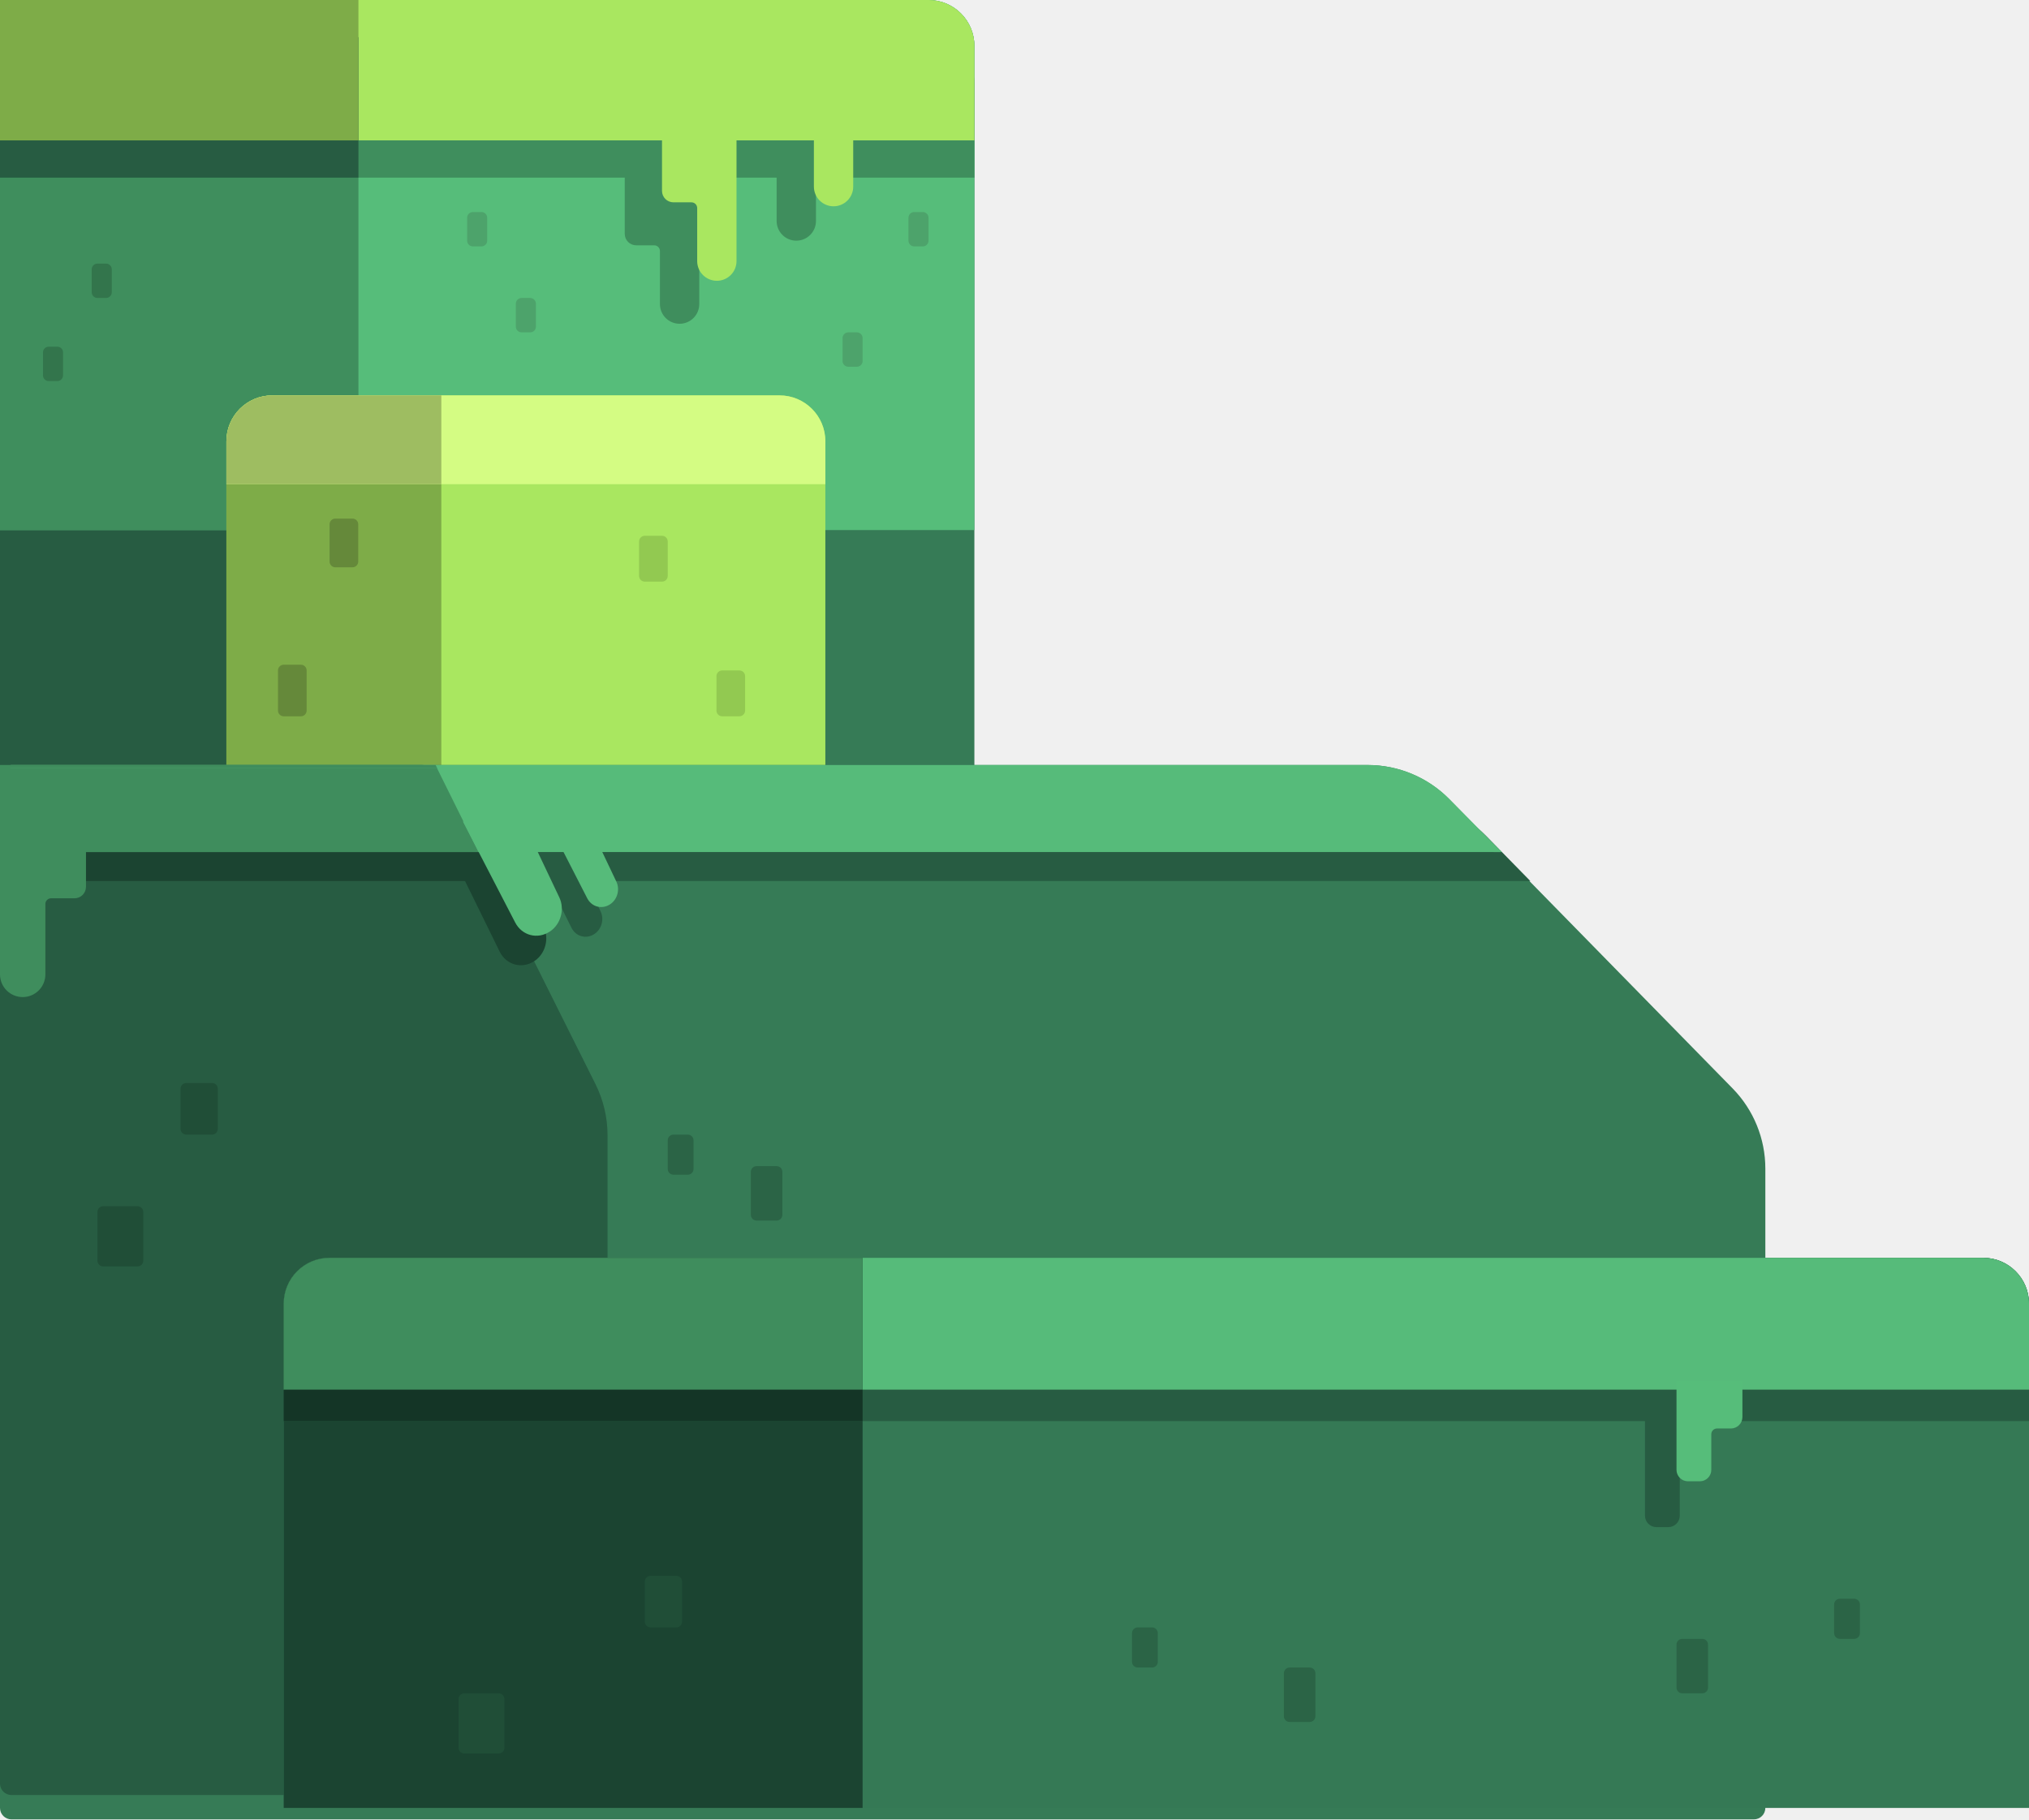
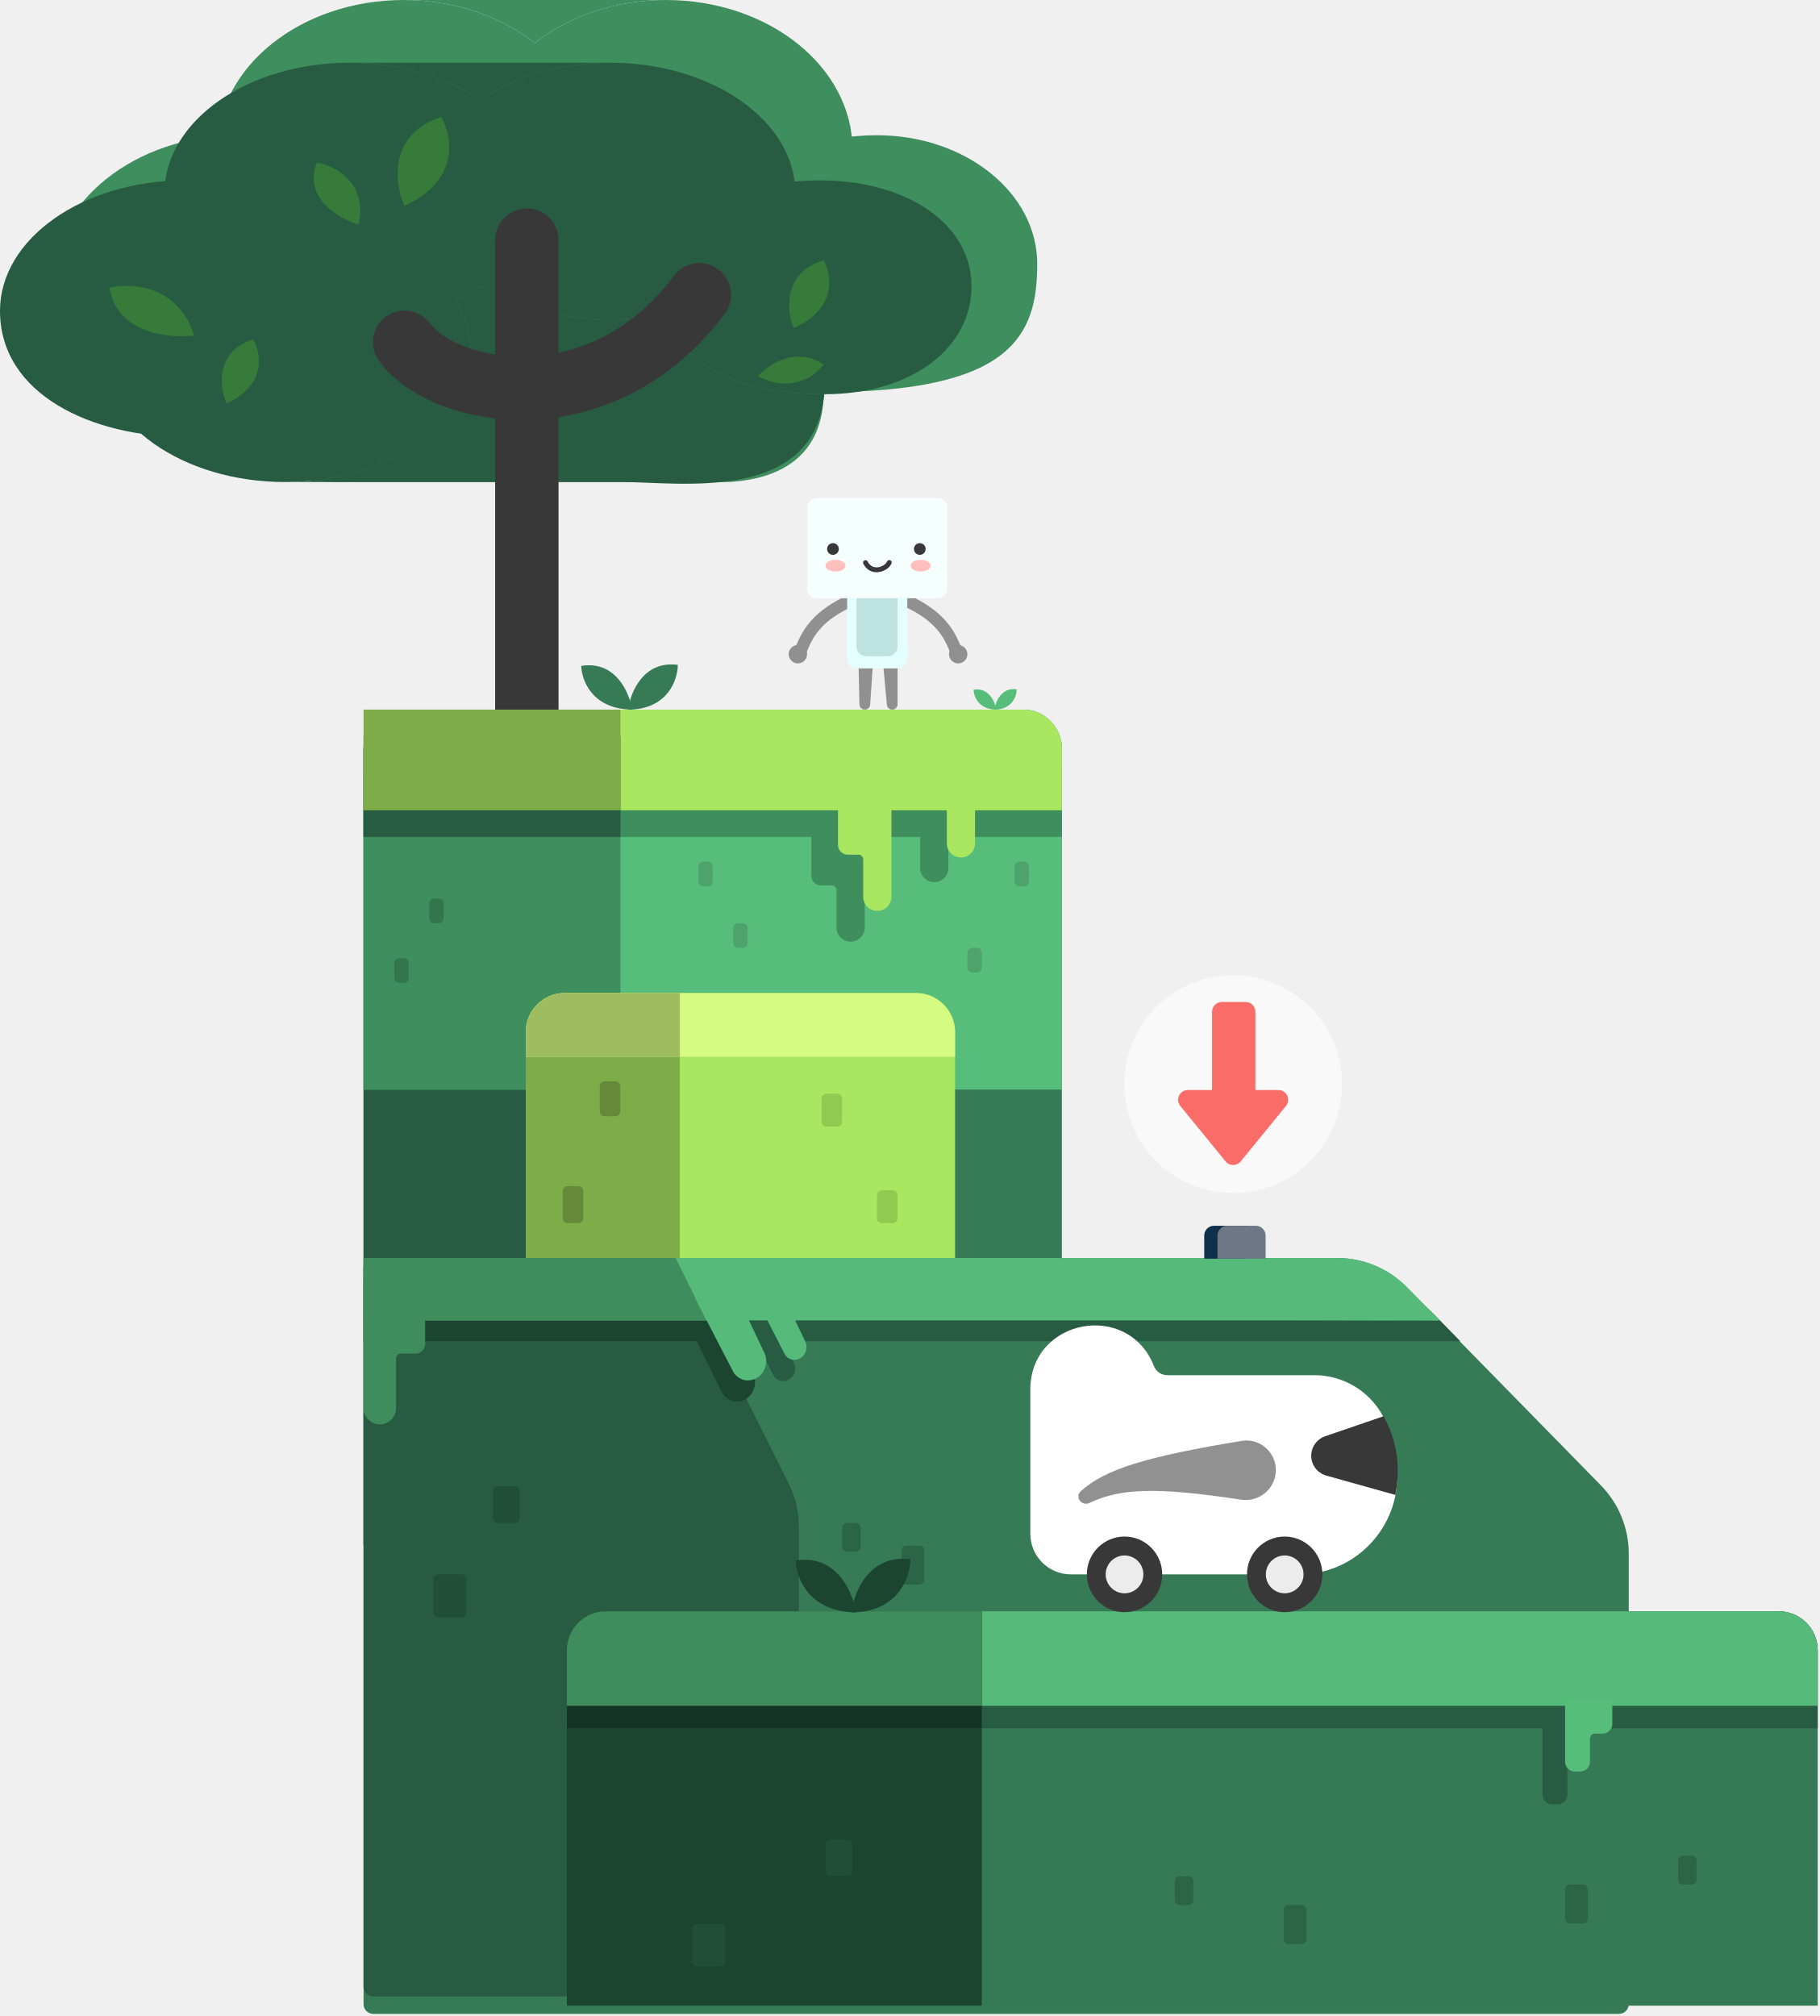
- <svg xmlns="http://www.w3.org/2000/svg" width="708" height="635" viewBox="0 0 708 635" fill="none">
-   <path d="M0 16C0 7.163 7.163 0 16 0H324C332.837 0 340 7.163 340 16V407H0V16Z" fill="#367B56" />
-   <path d="M0 16C0 7.163 7.163 0 16 0H125.074V407H0V16Z" fill="#275C42" />
-   <path d="M0 16C0 7.163 7.163 0 16 0H324C332.837 0 340 7.163 340 16V185H0V16Z" fill="#56BD7A" />
-   <path d="M0 16C0 7.163 7.163 0 16 0H125.074V185H0V16Z" fill="#3F8E5D" />
-   <rect x="317" y="74" width="7" height="12" rx="2" fill="#4DA36B" />
-   <rect x="294" y="116" width="7" height="12" rx="2" fill="#4DA36B" />
-   <rect x="180" y="104" width="7" height="12" rx="2" fill="#4DA36B" />
-   <rect x="32" y="92" width="7" height="12" rx="2" fill="#33754C" />
-   <rect x="15" y="121" width="7" height="12" rx="2" fill="#33754C" />
-   <rect x="163" y="74" width="7" height="12" rx="2" fill="#4DA36B" />
-   <path d="M244 106.139V43.5H218V81.618C218 83.828 219.791 85.618 222 85.618H228.278C229.382 85.618 230.278 86.514 230.278 87.618V106.139C230.278 109.928 233.35 113 237.139 113C240.928 113 244 109.928 244 106.139Z" fill="#3F8E5D" />
-   <path d="M271 77.139V32H292V52.618C292 54.828 290.209 56.618 288 56.618H286.722C285.618 56.618 284.722 57.514 284.722 58.618V77.139C284.722 80.928 281.65 84 277.861 84C274.072 84 271 80.928 271 77.139Z" fill="#3F8E5D" />
-   <path d="M0 29C0 20.163 7.163 13 16 13H324C332.837 13 340 20.163 340 29V62H0V29Z" fill="#3F8E5D" />
-   <path d="M257 91.139V46H231V66.618C231 68.828 232.791 70.618 235 70.618H241.278C242.382 70.618 243.278 71.514 243.278 72.618V91.139C243.278 94.928 246.35 98 250.139 98C253.928 98 257 94.928 257 91.139Z" fill="#A9E760" />
-   <path d="M284 65.139V20H310V40.618C310 42.828 308.209 44.618 306 44.618H299.722C298.618 44.618 297.722 45.514 297.722 46.618V65.139C297.722 68.928 294.65 72 290.861 72C287.072 72 284 68.928 284 65.139Z" fill="#A9E760" />
-   <path d="M0 16C0 7.163 7.163 0 16 0H324C332.837 0 340 7.163 340 16V49H0V16Z" fill="#A9E760" />
-   <path d="M0 13H125.074V62H0V13Z" fill="#275C42" />
-   <path d="M0 0H125.074V49H0V0Z" fill="#7EAC48" />
-   <path d="M79 154C79 145.163 86.163 138 95 138H272C280.837 138 288 145.163 288 154V499H79V154Z" fill="#A9E760" />
-   <path d="M79 154C79 145.163 86.163 138 95 138H154V499H79V154Z" fill="#7EAC48" />
-   <path d="M79 154C79 145.163 86.163 138 95 138H272C280.837 138 288 145.163 288 154V169H79V154Z" fill="#D4FC83" />
-   <path d="M79 154C79 145.163 86.163 138 95 138H154V169H79V154Z" fill="#9EBD61" />
-   <rect x="97" y="232" width="10" height="18" rx="2" fill="#65893A" />
-   <rect x="250" y="234" width="10" height="16" rx="2" fill="#92C951" />
-   <rect x="115" y="181" width="10" height="17" rx="2" fill="#65893A" />
-   <rect x="223" y="187" width="10" height="16" rx="2" fill="#92C951" />
-   <path d="M0 271C0 268.791 1.791 267 4 267H477.189C487.941 267 498.24 271.328 505.764 279.009L604.574 379.877C611.898 387.353 616 397.402 616 407.868V631C616 633.209 614.209 635 612 635H4C1.791 635 0 633.209 0 631V271Z" fill="#367B56" />
-   <path d="M0 271C0 268.791 1.791 267 4 267H147.205C150.237 267 153.007 268.713 154.362 271.425L207.784 378.372C210.557 383.923 212 390.042 212 396.247V622.5C212 624.709 210.209 626.5 208 626.5H4C1.791 626.5 0 624.709 0 622.5V271Z" fill="#275C42" />
-   <rect x="63" y="378" width="13" height="18" rx="2" fill="#204E37" />
-   <rect x="34" y="421" width="16" height="21" rx="2" fill="#204E37" />
-   <rect x="233" y="396" width="9" height="14" rx="2" fill="#2B6446" />
-   <rect x="262" y="407" width="11" height="19" rx="2" fill="#2B6446" />
-   <path d="M174.347 332.116L151.5 285.563L171.775 291.228C174.048 291.863 175.932 293.515 176.978 295.791L189.798 323.701C191.68 327.798 190.224 332.952 186.484 335.428C182.136 338.306 176.651 336.809 174.347 332.116Z" fill="#1B4431" />
-   <path d="M0 278.25H156.736L172 307.5H0V278.25Z" fill="#1B4431" />
-   <path d="M176 282.271C176 280.053 177.803 278.259 180.02 278.271L490.309 279.852C500.99 279.907 511.206 284.231 518.68 291.861L534 307.5H180C177.791 307.5 176 305.709 176 303.5V282.271Z" fill="#275C42" />
-   <path d="M199.412 323.815L184 292.875L198.5 294.563L209.601 318.165C210.879 320.881 209.921 324.325 207.429 325.974C204.563 327.871 200.947 326.898 199.412 323.815Z" fill="#275C42" />
-   <path d="M0 271C0 268.791 1.791 267 4 267H477.286C487.981 267 498.23 271.283 505.745 278.892L524 297.375L3.991 296.259C1.786 296.254 0 294.464 0 292.259V271Z" fill="#56BB7A" />
-   <path d="M0 267H152L166.803 296.25H0V267Z" fill="#3F8D5D" />
-   <path d="M0 272.125C0 269.916 1.791 268.125 4 268.125H477.727C488.161 268.125 498.181 272.201 505.651 279.485L524 297.375H4C1.791 297.375 0 295.584 0 293.375V272.125Z" fill="#56BB7A" />
-   <path d="M0 268.125H152.5L167 297.375H0V268.125Z" fill="#3F8D5D" />
-   <path d="M0 340.083V296H30V309.522C30 311.731 28.209 313.522 26 313.522H17.833C16.729 313.522 15.833 314.417 15.833 315.522V340.083C15.833 344.456 12.289 348 7.917 348C3.544 348 0 344.456 0 340.083Z" fill="#3F8D5D" />
-   <path d="M179.767 321.965L161.5 286.688L182.332 292.543C184.565 293.171 186.421 294.78 187.475 297L195.172 313.222C197.132 317.352 195.68 322.603 191.884 325.116C187.576 327.967 182.143 326.555 179.767 321.965Z" fill="#56BB7A" />
-   <path d="M204.897 313.499L192.24 288.795L209.63 296.257L215.088 307.741C216.385 310.47 215.426 313.943 212.916 315.604C210.061 317.494 206.459 316.549 204.897 313.499Z" fill="#56BB7A" />
-   <path d="M99 455C99 446.163 106.163 439 115 439H692C700.837 439 708 446.163 708 455V631H99V455Z" fill="#357955" />
-   <path d="M99 455C99 446.163 106.163 439 115 439H301V631H99V455Z" fill="#1B4431" />
-   <path d="M574 529L574 470H597V482.57C597 484.779 595.209 486.57 593 486.57H588.139C587.034 486.57 586.139 487.465 586.139 488.57L586.139 529C586.139 531.209 584.348 533 582.139 533H578C575.791 533 574 531.209 574 529Z" fill="#275C42" />
-   <path d="M99 455C99 446.163 106.163 439 115 439H692C700.837 439 708 446.163 708 455V496H99V455Z" fill="#275C42" />
-   <path d="M99 455C99 446.163 106.163 439 115 439H692C700.837 439 708 446.163 708 455V485H99V455Z" fill="#56BB7A" />
-   <path d="M99 455C99 446.163 106.163 439 115 439H301V496H99V455Z" fill="#143526" />
-   <path d="M99 455C99 446.163 106.163 439 115 439H301V485H99V455Z" fill="#3F8D5D" />
-   <path d="M585 513V482H608V494.57C608 496.779 606.209 498.57 604 498.57H599.139C598.034 498.57 597.139 499.465 597.139 500.57V513C597.139 515.209 595.348 517 593.139 517H589C586.791 517 585 515.209 585 513Z" fill="#56BD7A" />
-   <rect x="225" y="550" width="13" height="18" rx="2" fill="#204E37" />
-   <rect x="160" y="591" width="16" height="21" rx="2" fill="#204E37" />
-   <rect x="395" y="568" width="9" height="14" rx="2" fill="#2B6446" />
-   <rect x="448" y="582" width="11" height="19" rx="2" fill="#2B6446" />
-   <rect width="9" height="14" rx="2" transform="matrix(-1 0 0 1 649 558)" fill="#2B6446" />
-   <rect width="11" height="19" rx="2" transform="matrix(-1 0 0 1 596 572)" fill="#2B6446" />
+ <svg xmlns="http://www.w3.org/2000/svg" width="613" height="679" viewBox="0 0 613 679" fill="none">
+   <path d="M143.074 96.052C143.074 161.188 17.295 161.188 17.295 96.052C17.295 68.159 45.452 45.547 80.185 45.547C114.918 45.547 143.074 68.159 143.074 96.052Z" fill="#3F8E5D" />
+   <path d="M349.352 88.889C349.352 112.827 341.051 132.079 277.407 132.079C247.048 132.079 247.905 115.742 244.028 97.146C239.017 73.106 256.135 45.547 295.382 45.547C325.189 45.547 349.352 64.952 349.352 88.889Z" fill="#3F8E5D" />
+   <path d="M287.149 50.505C287.149 76.144 267.662 91.691 244.028 97.146C222.237 102.176 196.921 98.626 180.105 86.497C168.825 78.36 161.369 66.363 161.369 50.505C161.369 36.423 168.546 23.687 180.122 14.527C191.476 5.544 207.061 0 224.259 0C258.992 0 287.149 22.612 287.149 50.505Z" fill="#3F8E5D" />
+   <path d="M198.875 50.505C198.875 64.594 191.691 77.336 180.105 86.497C177.562 88.507 174.808 90.344 171.872 91.986C161.694 97.675 149.325 101.011 135.985 101.011C101.252 101.011 73.095 78.399 73.095 50.505C73.095 22.612 101.252 0 135.985 0C153.183 0 168.768 5.544 180.122 14.527C191.698 23.687 198.875 36.423 198.875 50.505Z" fill="#3F8E5D" />
+   <path d="M176.92 111.846C176.92 139.74 148.764 162.352 114.031 162.352C79.298 162.352 51.141 139.74 51.141 111.846C51.141 83.953 79.298 61.341 114.031 61.341C139.984 61.341 162.265 73.966 171.872 91.986C175.121 98.082 176.92 104.795 176.92 111.846Z" fill="#3F8E5D" />
+   <path d="M245.299 162.352C84.488 162.352 412.402 162.352 245.299 162.352V162.352Z" fill="#3F8E5D" />
+   <path d="M180.105 86.497C177.562 88.507 174.808 90.344 171.872 91.986C175.121 98.082 176.92 104.795 176.92 111.846C176.92 139.74 148.764 162.352 114.031 162.352H245.299C261.993 161.494 277.407 154.118 277.407 132.079C247.048 132.079 247.905 115.742 244.028 97.146C222.237 102.176 196.921 98.626 180.105 86.497Z" fill="#3F8E5D" />
+   <path d="M180.122 14.527C191.476 5.544 207.061 0 224.259 0H135.985C153.183 0 168.768 5.544 180.122 14.527Z" fill="#3F8E5D" />
+   <path d="M124.861 104.678C124.861 161.34 0 161.34 0 104.678C0 80.414 27.951 60.745 62.431 60.745C96.91 60.745 124.861 80.414 124.861 104.678Z" fill="#275C42" />
+   <path d="M327.215 96.367C327.215 117.19 307.217 132.778 277.627 132.778C247.49 132.778 228.927 121.806 225.079 105.63C220.104 84.718 237.096 60.745 276.057 60.745C305.646 60.745 327.215 75.544 327.215 96.367Z" fill="#275C42" />
+   <path d="M267.884 65.058C267.884 87.361 248.539 100.885 225.079 105.63C203.446 110.006 178.314 106.918 161.621 96.367C150.424 89.289 143.023 78.853 143.023 65.058C143.023 52.808 150.147 41.729 161.639 33.761C172.909 25.947 188.381 21.124 205.453 21.124C239.933 21.124 267.884 40.794 267.884 65.058Z" fill="#275C42" />
+   <path d="M180.254 65.058C180.254 77.314 173.123 88.398 161.621 96.367C159.098 98.115 156.364 99.714 153.448 101.142C143.345 106.09 131.066 108.992 117.824 108.992C83.344 108.992 55.393 89.322 55.393 65.058C55.393 40.794 83.344 21.124 117.824 21.124C134.896 21.124 150.368 25.947 161.639 33.761C173.13 41.729 180.254 52.808 180.254 65.058Z" fill="#275C42" />
+   <path d="M158.46 118.418C158.46 142.682 130.509 162.352 96.03 162.352C61.55 162.352 33.599 142.682 33.599 118.418C33.599 94.154 61.55 74.484 96.03 74.484C121.793 74.484 143.912 85.466 153.448 101.142C156.674 106.444 158.46 112.284 158.46 118.418Z" fill="#275C42" />
+   <path d="M209.611 162.352C49.974 162.352 375.495 162.352 209.611 162.352V162.352Z" fill="#275C42" />
+   <path d="M161.621 96.367C159.098 98.115 156.364 99.714 153.448 101.142C156.674 106.444 158.46 112.284 158.46 118.418C158.46 142.682 130.509 162.352 96.03 162.352H209.611C228.856 162.352 274.168 169.594 277.627 132.778C247.49 132.778 228.927 121.806 225.079 105.63C203.446 110.006 178.314 106.918 161.621 96.367Z" fill="#275C42" />
+   <path d="M161.639 33.761C172.909 25.947 188.381 21.124 205.453 21.124H117.824C134.896 21.124 150.368 25.947 161.639 33.761Z" fill="#275C42" />
+   <path d="M277.368 87.655C280.138 92.34 282.196 103.873 267.324 110.481C264.897 104.596 263.614 91.894 277.368 87.655Z" fill="#367B39" />
+   <path d="M277.328 122.77C274.894 126.436 266.839 132.648 255.269 126.73C258.783 122.747 268.08 116.486 277.328 122.77Z" fill="#367B39" />
+   <path d="M85.184 114.31C87.901 118.652 90.12 129.433 76.333 135.916C73.909 130.44 72.387 118.549 85.184 114.31Z" fill="#367B39" />
+   <path d="M36.879 96.875C43.949 95.188 60.151 95.964 65.391 113.024C56.775 114.052 39.178 112.18 36.879 96.875Z" fill="#367B39" />
+   <path d="M148.497 39.413C152.266 45.437 155.344 60.392 136.219 69.386C132.857 61.79 130.746 45.294 148.497 39.413Z" fill="#367B39" />
+   <path d="M106.745 54.729C112.612 55.761 124.103 61.514 120.75 75.634C114.033 73.626 101.986 66.628 106.745 54.729Z" fill="#367B39" />
+   <path d="M177.443 80.874L177.443 239.001" stroke="#383838" stroke-width="21.354" stroke-linecap="round" />
+   <path d="M136.282 115.275C149.426 133.382 202.348 143.642 235.554 99.282" stroke="#383838" stroke-width="21.354" stroke-linecap="round" />
+   <path d="M122.446 252.142C122.446 244.884 128.33 239.001 135.587 239.001H344.513C351.77 239.001 357.654 244.884 357.654 252.142V520.558H122.446V252.142Z" fill="#367B56" />
+   <path d="M122.446 252.142C122.446 244.884 128.33 239.001 135.587 239.001H208.971V520.558H122.446V252.142Z" fill="#275C42" />
+   <path d="M122.446 252.142C122.446 244.884 128.33 239.001 135.587 239.001H344.513C351.77 239.001 357.654 244.884 357.654 252.142V366.981H122.446V252.142Z" fill="#56BD7A" />
+   <path d="M122.446 252.142C122.446 244.884 128.33 239.001 135.587 239.001H208.971V366.981H122.446V252.142Z" fill="#3F8E5D" />
+   <rect x="341.742" y="290.193" width="4.843" height="8.301" rx="1.643" fill="#4DA36B" />
+   <rect x="325.832" y="319.248" width="4.843" height="8.301" rx="1.643" fill="#4DA36B" />
+   <rect x="246.968" y="310.947" width="4.843" height="8.301" rx="1.643" fill="#4DA36B" />
+   <rect x="144.584" y="302.646" width="4.843" height="8.301" rx="1.643" fill="#33754C" />
+   <rect x="132.823" y="322.708" width="4.843" height="8.301" rx="1.643" fill="#33754C" />
+   <rect x="235.207" y="290.193" width="4.843" height="8.301" rx="1.643" fill="#4DA36B" />
+   <path d="M291.242 312.427V269.094H273.256V294.946C273.256 296.76 274.727 298.231 276.541 298.231H280.107C281.014 298.231 281.749 298.967 281.749 299.874V312.427C281.749 315.048 283.874 317.173 286.496 317.173C289.117 317.173 291.242 315.048 291.242 312.427Z" fill="#3F8E5D" />
+   <path d="M309.921 292.365V261.138H324.448V274.884C324.448 276.698 322.978 278.169 321.163 278.169H321.056C320.149 278.169 319.414 278.904 319.414 279.811V292.365C319.414 294.986 317.289 297.111 314.667 297.111C312.046 297.111 309.921 294.986 309.921 292.365Z" fill="#3F8E5D" />
+   <path d="M122.446 261.136C122.446 253.878 128.33 247.995 135.587 247.995H344.513C351.77 247.995 357.654 253.878 357.654 261.136V281.892H122.446V261.136Z" fill="#3F8E5D" />
+   <path d="M300.235 302.05V270.823H282.249V284.569C282.249 286.383 283.72 287.854 285.534 287.854H289.1C290.007 287.854 290.743 288.59 290.743 289.497V302.05C290.743 304.671 292.868 306.796 295.489 306.796C298.11 306.796 300.235 304.671 300.235 302.05Z" fill="#A9E760" />
+   <path d="M318.913 284.063V252.836H336.9V266.582C336.9 268.396 335.429 269.867 333.614 269.867H330.049C329.141 269.867 328.406 270.603 328.406 271.51V284.063C328.406 286.684 326.281 288.809 323.66 288.809C321.038 288.809 318.913 286.684 318.913 284.063Z" fill="#A9E760" />
+   <path d="M122.446 252.142C122.446 244.884 128.33 239.001 135.587 239.001H344.513C351.77 239.001 357.654 244.884 357.654 252.142V272.898H122.446V252.142Z" fill="#A9E760" />
+   <path d="M122.446 247.995H208.971V281.892H122.446V247.995Z" fill="#275C42" />
+   <path d="M122.446 239.001H208.971V272.898H122.446V239.001Z" fill="#7EAC48" />
+   <path d="M177.098 347.608C177.098 340.351 182.981 334.467 190.239 334.467H308.54C315.798 334.467 321.681 340.351 321.681 347.608V584.202H177.098V347.608Z" fill="#A9E760" />
+   <path d="M177.098 347.608C177.098 340.351 182.981 334.467 190.239 334.467H228.982V584.202H177.098V347.608Z" fill="#7EAC48" />
+   <path d="M177.098 347.608C177.098 340.351 182.981 334.467 190.239 334.467H308.54C315.798 334.467 321.681 340.351 321.681 347.608V355.913H177.098V347.608Z" fill="#D4FC83" />
+   <path d="M177.098 347.608C177.098 340.351 182.981 334.467 190.239 334.467H228.982V355.913H177.098V347.608Z" fill="#9EBD61" />
+   <rect x="189.55" y="399.496" width="6.918" height="12.452" rx="1.643" fill="#65893A" />
+   <rect x="295.393" y="400.879" width="6.918" height="11.069" rx="1.643" fill="#92C951" />
+   <rect x="202.002" y="364.214" width="6.918" height="11.76" rx="1.643" fill="#65893A" />
+   <rect x="276.715" y="368.365" width="6.918" height="11.069" rx="1.643" fill="#92C951" />
+   <path d="M122.446 426.994C122.446 425.179 123.917 423.708 125.732 423.708H450.382C459.212 423.708 467.671 427.263 473.85 433.571L539.203 500.284C545.218 506.425 548.587 514.678 548.587 523.274V675.001C548.587 676.815 547.116 678.286 545.301 678.286H125.732C123.917 678.286 122.446 676.815 122.446 675.001V426.994Z" fill="#367B56" />
+   <path d="M122.446 426.994C122.446 425.179 123.917 423.708 125.732 423.708H223.64C226.13 423.708 228.406 425.116 229.518 427.343L265.642 499.661C267.92 504.22 269.105 509.246 269.105 514.342V669.12C269.105 670.935 267.634 672.406 265.82 672.406H125.732C123.917 672.406 122.446 670.935 122.446 669.12V426.994Z" fill="#275C42" />
+   <rect x="166.028" y="500.496" width="8.993" height="12.452" rx="1.643" fill="#204E37" />
+   <rect x="145.967" y="530.243" width="11.069" height="14.527" rx="1.643" fill="#204E37" />
+   <rect x="283.632" y="512.948" width="6.226" height="9.685" rx="1.643" fill="#2B6446" />
+   <rect x="303.694" y="520.558" width="7.61" height="13.144" rx="1.643" fill="#2B6446" />
+   <path d="M243.057 468.754L227.251 436.549L240.816 440.339C242.683 440.861 244.23 442.218 245.089 444.087L253.746 462.932C255.048 465.767 254.04 469.333 251.453 471.045C248.445 473.036 244.65 472.001 243.057 468.754Z" fill="#1B4431" />
+   <path d="M122.446 431.491H230.874L241.434 451.725H122.446V431.491Z" fill="#1B4431" />
+   <path d="M244.2 434.793C244.2 432.972 245.681 431.498 247.502 431.508L459.473 432.588C468.246 432.633 476.636 436.184 482.774 442.451L491.86 451.725H247.485C245.671 451.725 244.2 450.255 244.2 448.44V434.793Z" fill="#275C42" />
+   <path d="M260.396 463.012L249.735 441.608L259.765 442.775L267.445 459.103C268.329 460.982 267.666 463.364 265.942 464.505C263.96 465.818 261.459 465.144 260.396 463.012Z" fill="#275C42" />
+   <path d="M122.446 426.994C122.446 425.179 123.917 423.708 125.732 423.708H450.461C459.245 423.708 467.663 427.226 473.835 433.476L484.942 444.722L125.724 443.95C123.913 443.946 122.446 442.477 122.446 440.665V426.994Z" fill="#56BB7A" />
+   <path d="M122.446 423.708H227.598L237.838 443.943H122.446V423.708Z" fill="#3F8D5D" />
+   <path d="M122.446 427.772C122.446 425.957 123.917 424.486 125.732 424.486H450.824C459.393 424.486 467.623 427.834 473.758 433.816L484.942 444.721H125.732C123.917 444.721 122.446 443.25 122.446 441.436V427.772Z" fill="#56BB7A" />
+   <path d="M122.446 424.486H227.944L237.975 444.721H122.446V424.486Z" fill="#3F8D5D" />
+   <path d="M122.446 474.266V443.77H143.2V452.606C143.2 454.42 141.729 455.891 139.915 455.891H135.042C134.135 455.891 133.4 456.627 133.4 457.534V474.266C133.4 477.291 130.948 479.743 127.923 479.743C124.898 479.743 122.446 477.291 122.446 474.266Z" fill="#3F8D5D" />
+   <path d="M246.807 461.733L234.17 437.328L248.129 441.251C249.962 441.767 251.487 443.088 252.352 444.912L257.464 455.684C258.82 458.541 257.815 462.173 255.189 463.912C252.209 465.884 248.451 464.907 246.807 461.733Z" fill="#56BB7A" />
+   <path d="M264.191 455.875L255.435 438.786L267.465 443.948L271.241 451.892C272.139 453.78 271.476 456.182 269.739 457.332C267.764 458.639 265.272 457.985 264.191 455.875Z" fill="#56BB7A" />
+   <path d="M190.933 555.836C190.933 548.578 196.816 542.695 204.074 542.695H599.089C606.347 542.695 612.23 548.578 612.23 555.836V675.518H190.933V555.836Z" fill="#357955" />
+   <path d="M190.933 555.836C190.933 548.578 196.816 542.695 204.074 542.695H330.673V675.518H190.933V555.836Z" fill="#1B4431" />
+   <path d="M519.531 604.438L519.531 564.141H535.442V572.319C535.442 574.133 533.971 575.604 532.157 575.604H529.571C528.664 575.604 527.929 576.339 527.929 577.246L527.929 604.438C527.929 606.253 526.458 607.723 524.644 607.723H522.817C521.002 607.723 519.531 606.253 519.531 604.438Z" fill="#275C42" />
+   <path d="M190.933 555.836C190.933 548.578 196.816 542.695 204.074 542.695H599.089C606.347 542.695 612.23 548.578 612.23 555.836V582.127H190.933V555.836Z" fill="#275C42" />
+   <path d="M190.933 555.836C190.933 548.578 196.816 542.695 204.074 542.695H599.089C606.347 542.695 612.23 548.578 612.23 555.836V574.517H190.933V555.836Z" fill="#56BB7A" />
+   <path d="M190.933 555.836C190.933 548.578 196.816 542.695 204.074 542.695H330.673V582.127H190.933V555.836Z" fill="#143526" />
+   <path d="M190.933 555.836C190.933 548.578 196.816 542.695 204.074 542.695H330.673V574.517H190.933V555.836Z" fill="#3F8D5D" />
+   <path d="M527.141 593.37V572.442H543.052V580.62C543.052 582.434 541.581 583.905 539.766 583.905H537.181C536.274 583.905 535.538 584.641 535.538 585.548V593.37C535.538 595.184 534.067 596.655 532.253 596.655H530.426C528.611 596.655 527.141 595.184 527.141 593.37Z" fill="#56BD7A" />
+   <rect x="278.098" y="619.483" width="8.993" height="12.452" rx="1.643" fill="#204E37" />
+   <rect x="233.132" y="647.847" width="11.069" height="14.527" rx="1.643" fill="#204E37" />
+   <rect x="395.701" y="631.936" width="6.226" height="9.685" rx="1.643" fill="#2B6446" />
+   <rect x="432.366" y="641.621" width="7.61" height="13.144" rx="1.643" fill="#2B6446" />
+   <rect width="6.226" height="9.685" rx="1.643" transform="matrix(-1 0 0 1 571.416 625.018)" fill="#2B6446" />
+   <rect width="7.61" height="13.144" rx="1.643" transform="matrix(-1 0 0 1 534.751 634.703)" fill="#2B6446" />
+   <g filter="url(#filter0_b_44_186)">
+     <path d="M289.166 223.781H294.009L293.086 237.314C293.021 238.264 292.232 239.001 291.281 239.001C290.297 239.001 289.494 238.215 289.472 237.232L289.166 223.781Z" fill="#909090" />
+     <path d="M302.31 223.781H297.467L298.701 237.356C298.786 238.288 299.567 239.001 300.502 239.001C301.5 239.001 302.31 238.191 302.31 237.193V223.781Z" fill="#909090" />
+   </g>
+   <g filter="url(#filter1_b_44_186)">
+     <path d="M302.77 201.192C314.69 206.192 319.276 211.62 322.089 219.495" stroke="#909090" stroke-width="4.107" stroke-linecap="round" />
+     <circle cx="322.738" cy="220.339" r="3.094" fill="#909090" />
+   </g>
+   <g filter="url(#filter2_b_44_186)">
+     <path d="M288.902 201.192C276.982 206.192 272.395 211.62 269.583 219.495" stroke="#909090" stroke-width="4.107" stroke-linecap="round" />
+     <circle cx="268.739" cy="220.339" r="3.094" fill="#909090" />
+   </g>
+   <g filter="url(#filter3_b_44_186)">
+     <rect x="285.332" y="191.371" width="20.249" height="33.749" rx="3.285" fill="#E4FFFD" />
+     <rect x="288.475" y="198.877" width="13.836" height="22.137" rx="3.285" fill="#BEE2E0" />
+   </g>
+   <g filter="url(#filter4_b_44_186)">
+     <rect x="271.833" y="167.747" width="47.248" height="33.749" rx="3.285" fill="#F4FFFE" />
+     <circle cx="280.552" cy="184.903" r="1.969" fill="#383838" />
+     <circle cx="309.801" cy="184.903" r="1.969" fill="#383838" />
+     <path d="M291.52 189.499C293.539 193.568 298.536 191.746 299.51 189.465" stroke="#383838" stroke-width="1.643" stroke-linecap="round" />
+   </g>
+   <ellipse cx="281.395" cy="190.527" rx="3.375" ry="1.969" fill="#FFBFBC" />
+   <ellipse cx="310.082" cy="190.527" rx="3.375" ry="1.969" fill="#FFBFBC" />
+   <path d="M347.027 467.999C347.027 444.174 379.966 437.943 388.669 460.121C389.389 461.956 391.159 463.163 393.13 463.163H442.668C454.871 463.163 465.469 471.563 468.256 483.445L469.728 489.724C474.585 510.432 458.87 530.258 437.6 530.258H360.697C353.148 530.258 347.027 524.138 347.027 516.588V467.999Z" fill="white" />
+   <path d="M441.679 489.508C441.986 486.849 443.794 484.604 446.327 483.737L466 477C468.5 481.5 472.5 490.5 470 503.5L446.707 496.989C443.42 496.071 441.288 492.899 441.679 489.508Z" fill="#383838" />
+   <ellipse cx="378.757" cy="530.259" rx="12.692" ry="12.742" fill="#383838" />
+   <ellipse cx="378.757" cy="530.259" rx="6.346" ry="6.371" fill="#ECECEC" />
+   <ellipse cx="432.698" cy="530.259" rx="12.692" ry="12.742" fill="#383838" />
+   <ellipse cx="432.697" cy="530.259" rx="6.346" ry="6.371" fill="#ECECEC" />
+   <path d="M364.011 505.774C363.002 504.824 362.94 503.229 363.964 502.295C372.137 494.846 385.978 490.614 418.192 485.295C424.248 484.295 429.721 488.997 429.721 495.135C429.721 501.338 424.124 506.032 417.992 505.097C388.723 500.635 377.088 501.405 366.918 506.205C365.948 506.663 364.791 506.509 364.011 505.774Z" fill="#919191" />
+   <path d="M405.603 416.132C405.603 414.317 407.073 412.846 408.888 412.846H419.413C421.227 412.846 422.698 414.317 422.698 416.132V420.638C422.698 422.453 421.227 423.923 419.413 423.923H405.603V416.132Z" fill="#10314B" />
+   <path d="M410.072 416.132C410.072 414.317 411.543 412.846 413.358 412.846H422.991C424.805 412.846 426.276 414.317 426.276 416.132V423.923H410.072V416.132Z" fill="#6D7785" />
+   <circle cx="415.343" cy="365.148" r="36.665" fill="white" fill-opacity="0.6" />
+   <rect x="408.246" y="337.477" width="14.589" height="33.515" rx="3.285" fill="#F96C67" />
+   <path d="M417.888 391.169C416.574 392.78 414.113 392.78 412.798 391.169L397.554 372.493C395.802 370.347 397.329 367.13 400.099 367.13L430.588 367.13C433.358 367.13 434.884 370.347 433.133 372.493L417.888 391.169Z" fill="#F96C67" />
+   <path d="M268 525.584C268.137 531.347 272.395 542.911 288.335 543.059C287.281 536.302 281.737 523.346 268 525.584Z" fill="#1B4431" />
+   <path d="M306.602 525.174C306.632 530.939 302.657 543.069 286.734 543.069C287.592 536.283 292.805 523.35 306.602 525.174Z" fill="#1B4431" />
+   <path d="M195.775 224.273C195.89 229.128 199.477 238.868 212.903 238.993C212.015 233.301 207.346 222.388 195.775 224.273Z" fill="#367B56" />
+   <path d="M228.289 223.928C228.315 228.784 224.967 239.001 211.555 239.001C212.278 233.285 216.669 222.392 228.289 223.928Z" fill="#367B56" />
+   <path d="M327.906 232.306C327.958 234.513 329.56 238.94 335.559 238.997C335.162 236.41 333.076 231.45 327.906 232.306Z" fill="#56BD7A" />
+   <path d="M342.434 232.15C342.445 234.357 340.949 239.001 334.957 239.001C335.28 236.403 337.242 231.451 342.434 232.15Z" fill="#56BD7A" />
+   <defs>
+     <filter id="filter0_b_44_186" x="272.74" y="207.355" width="45.996" height="48.072" filterUnits="userSpaceOnUse" color-interpolation-filters="sRGB">
+       <feFlood flood-opacity="0" result="BackgroundImageFix" />
+       <feGaussianBlur in="BackgroundImageFix" stdDeviation="8.213" />
+       <feComposite in2="SourceAlpha" operator="in" result="effect1_backgroundBlur_44_186" />
+       <feBlend mode="normal" in="SourceGraphic" in2="effect1_backgroundBlur_44_186" result="shape" />
+     </filter>
+     <filter id="filter1_b_44_186" x="284.29" y="182.712" width="57.969" height="57.146" filterUnits="userSpaceOnUse" color-interpolation-filters="sRGB">
+       <feFlood flood-opacity="0" result="BackgroundImageFix" />
+       <feGaussianBlur in="BackgroundImageFix" stdDeviation="8.213" />
+       <feComposite in2="SourceAlpha" operator="in" result="effect1_backgroundBlur_44_186" />
+       <feBlend mode="normal" in="SourceGraphic" in2="effect1_backgroundBlur_44_186" result="shape" />
+     </filter>
+     <filter id="filter2_b_44_186" x="249.219" y="182.712" width="58.163" height="57.146" filterUnits="userSpaceOnUse" color-interpolation-filters="sRGB">
+       <feFlood flood-opacity="0" result="BackgroundImageFix" />
+       <feGaussianBlur in="BackgroundImageFix" stdDeviation="8.213" />
+       <feComposite in2="SourceAlpha" operator="in" result="effect1_backgroundBlur_44_186" />
+       <feBlend mode="normal" in="SourceGraphic" in2="effect1_backgroundBlur_44_186" result="shape" />
+     </filter>
+     <filter id="filter3_b_44_186" x="269.727" y="175.766" width="51.459" height="64.959" filterUnits="userSpaceOnUse" color-interpolation-filters="sRGB">
+       <feFlood flood-opacity="0" result="BackgroundImageFix" />
+       <feGaussianBlur in="BackgroundImageFix" stdDeviation="7.802" />
+       <feComposite in2="SourceAlpha" operator="in" result="effect1_backgroundBlur_44_186" />
+       <feBlend mode="normal" in="SourceGraphic" in2="effect1_backgroundBlur_44_186" result="shape" />
+     </filter>
+     <filter id="filter4_b_44_186" x="263.62" y="159.534" width="63.674" height="50.175" filterUnits="userSpaceOnUse" color-interpolation-filters="sRGB">
+       <feFlood flood-opacity="0" result="BackgroundImageFix" />
+       <feGaussianBlur in="BackgroundImageFix" stdDeviation="4.107" />
+       <feComposite in2="SourceAlpha" operator="in" result="effect1_backgroundBlur_44_186" />
+       <feBlend mode="normal" in="SourceGraphic" in2="effect1_backgroundBlur_44_186" result="shape" />
+     </filter>
+   </defs>
</svg>
